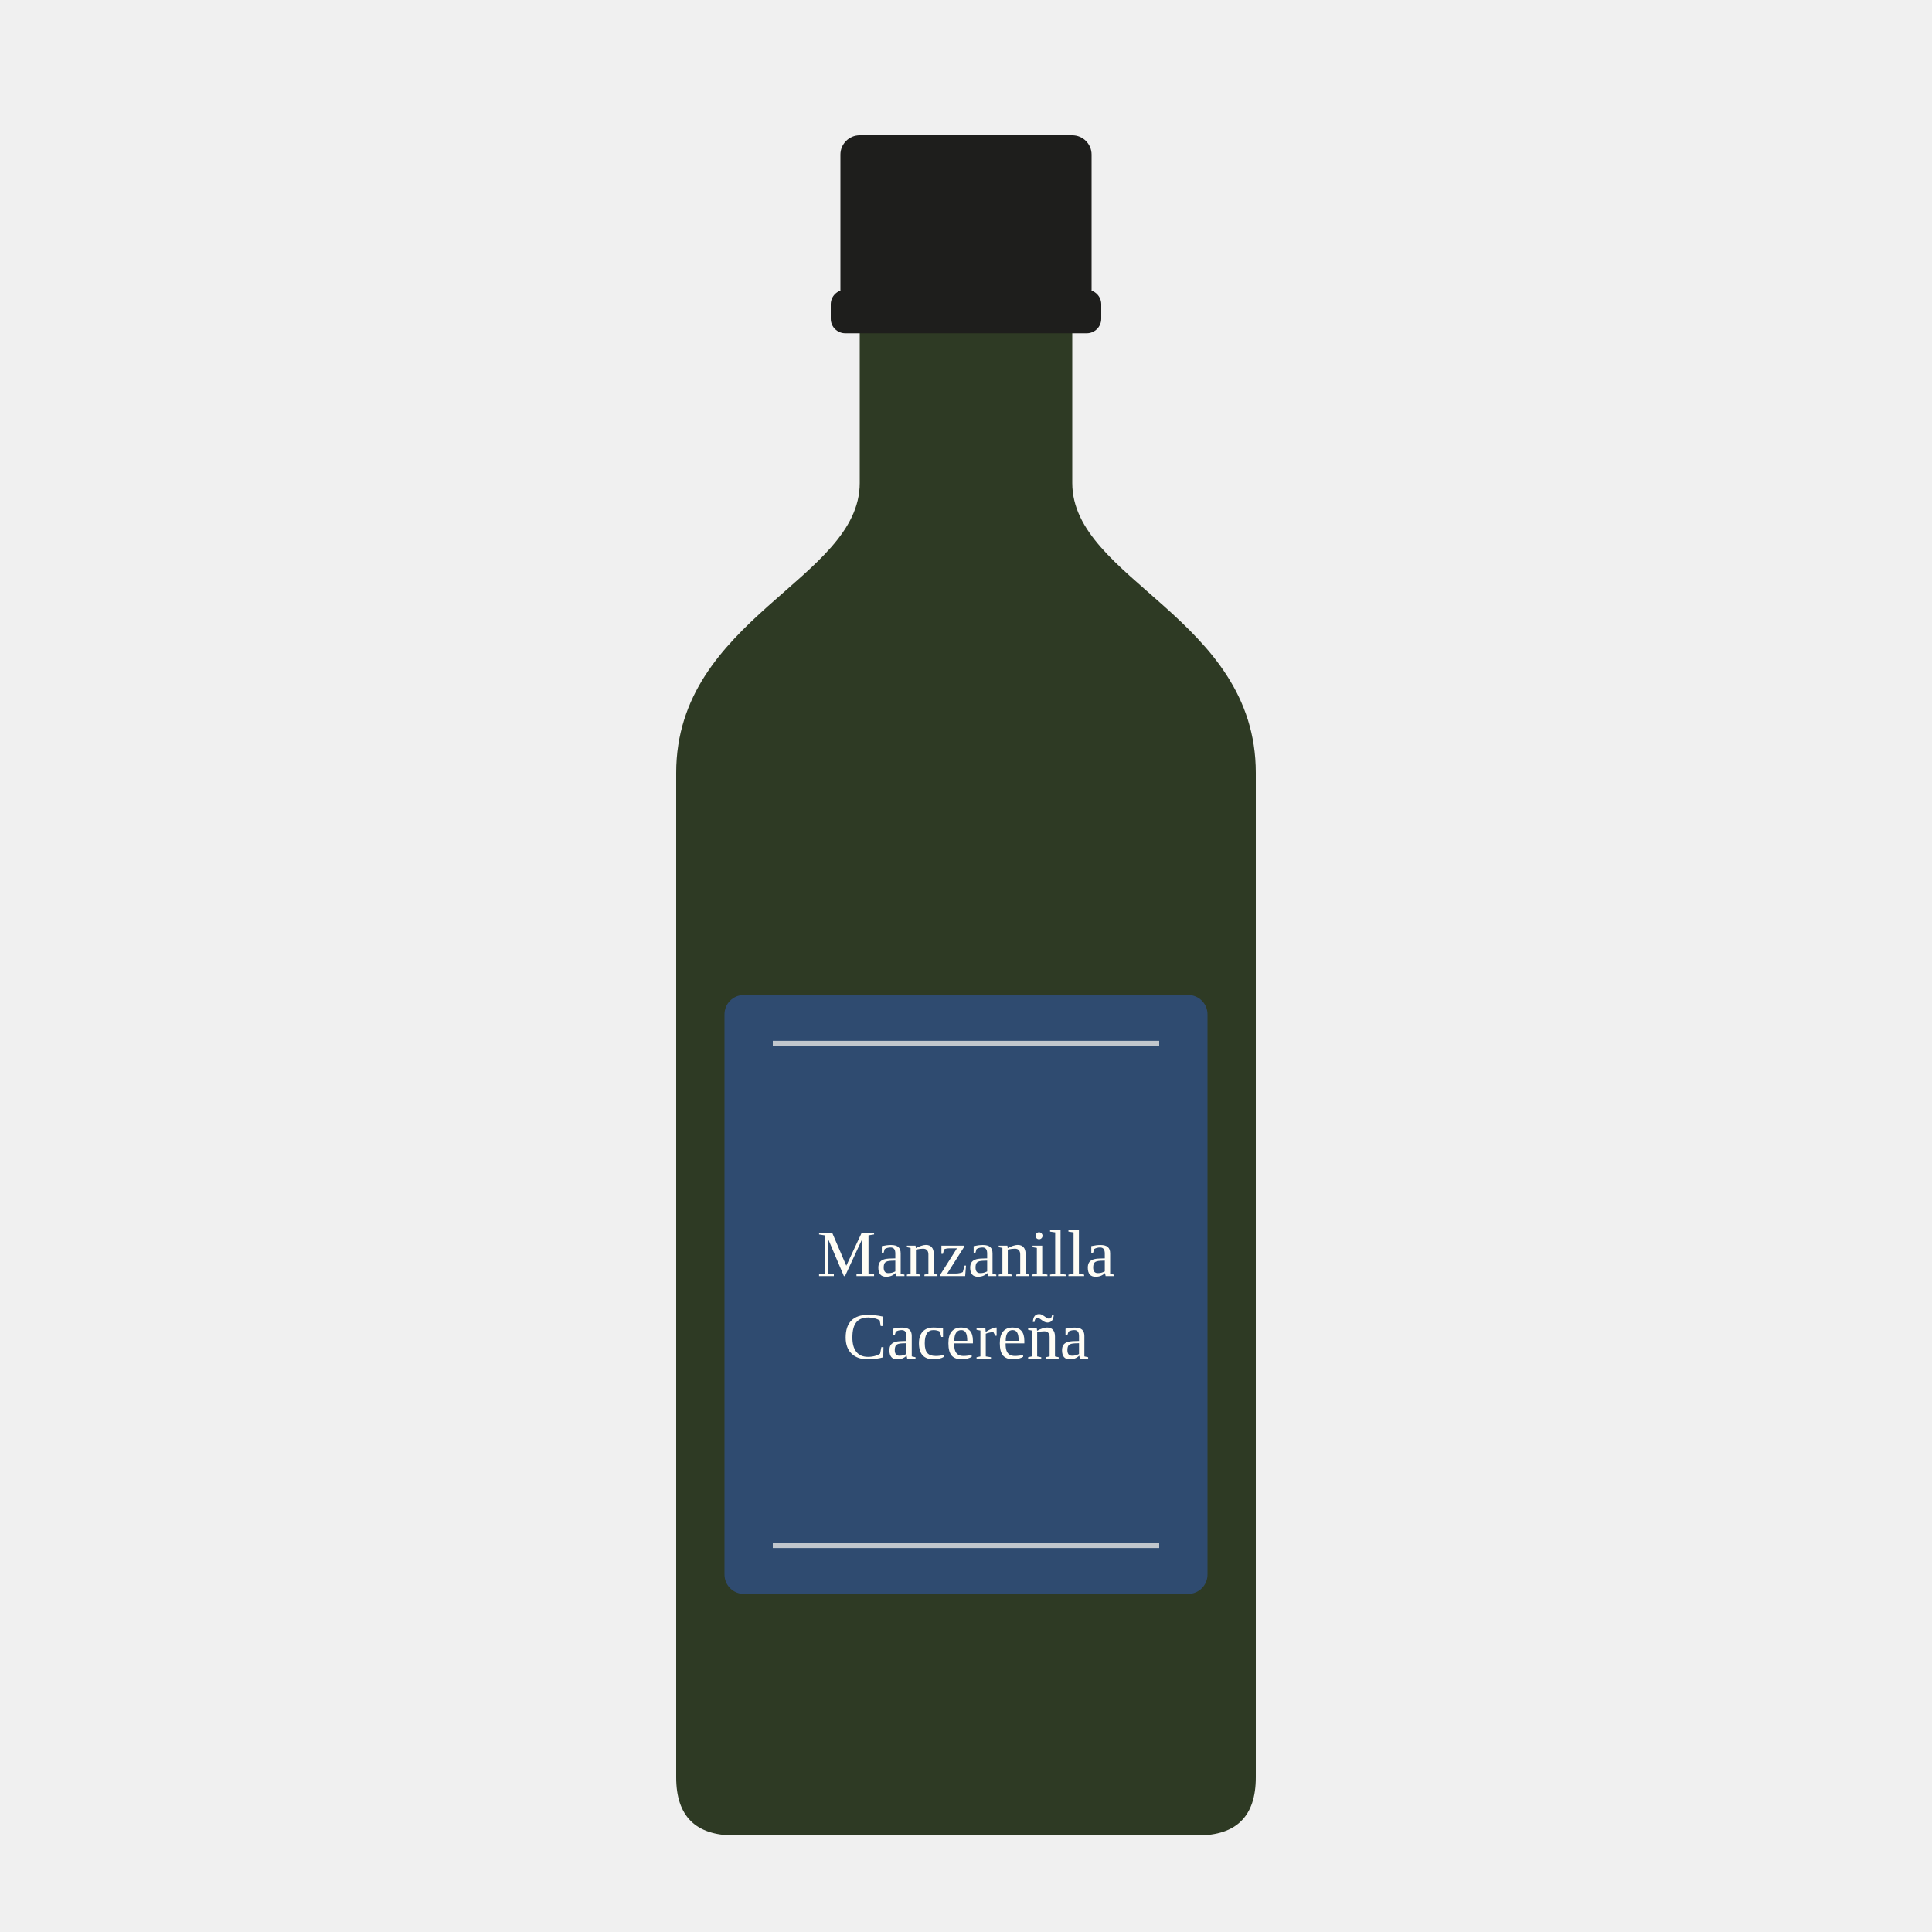
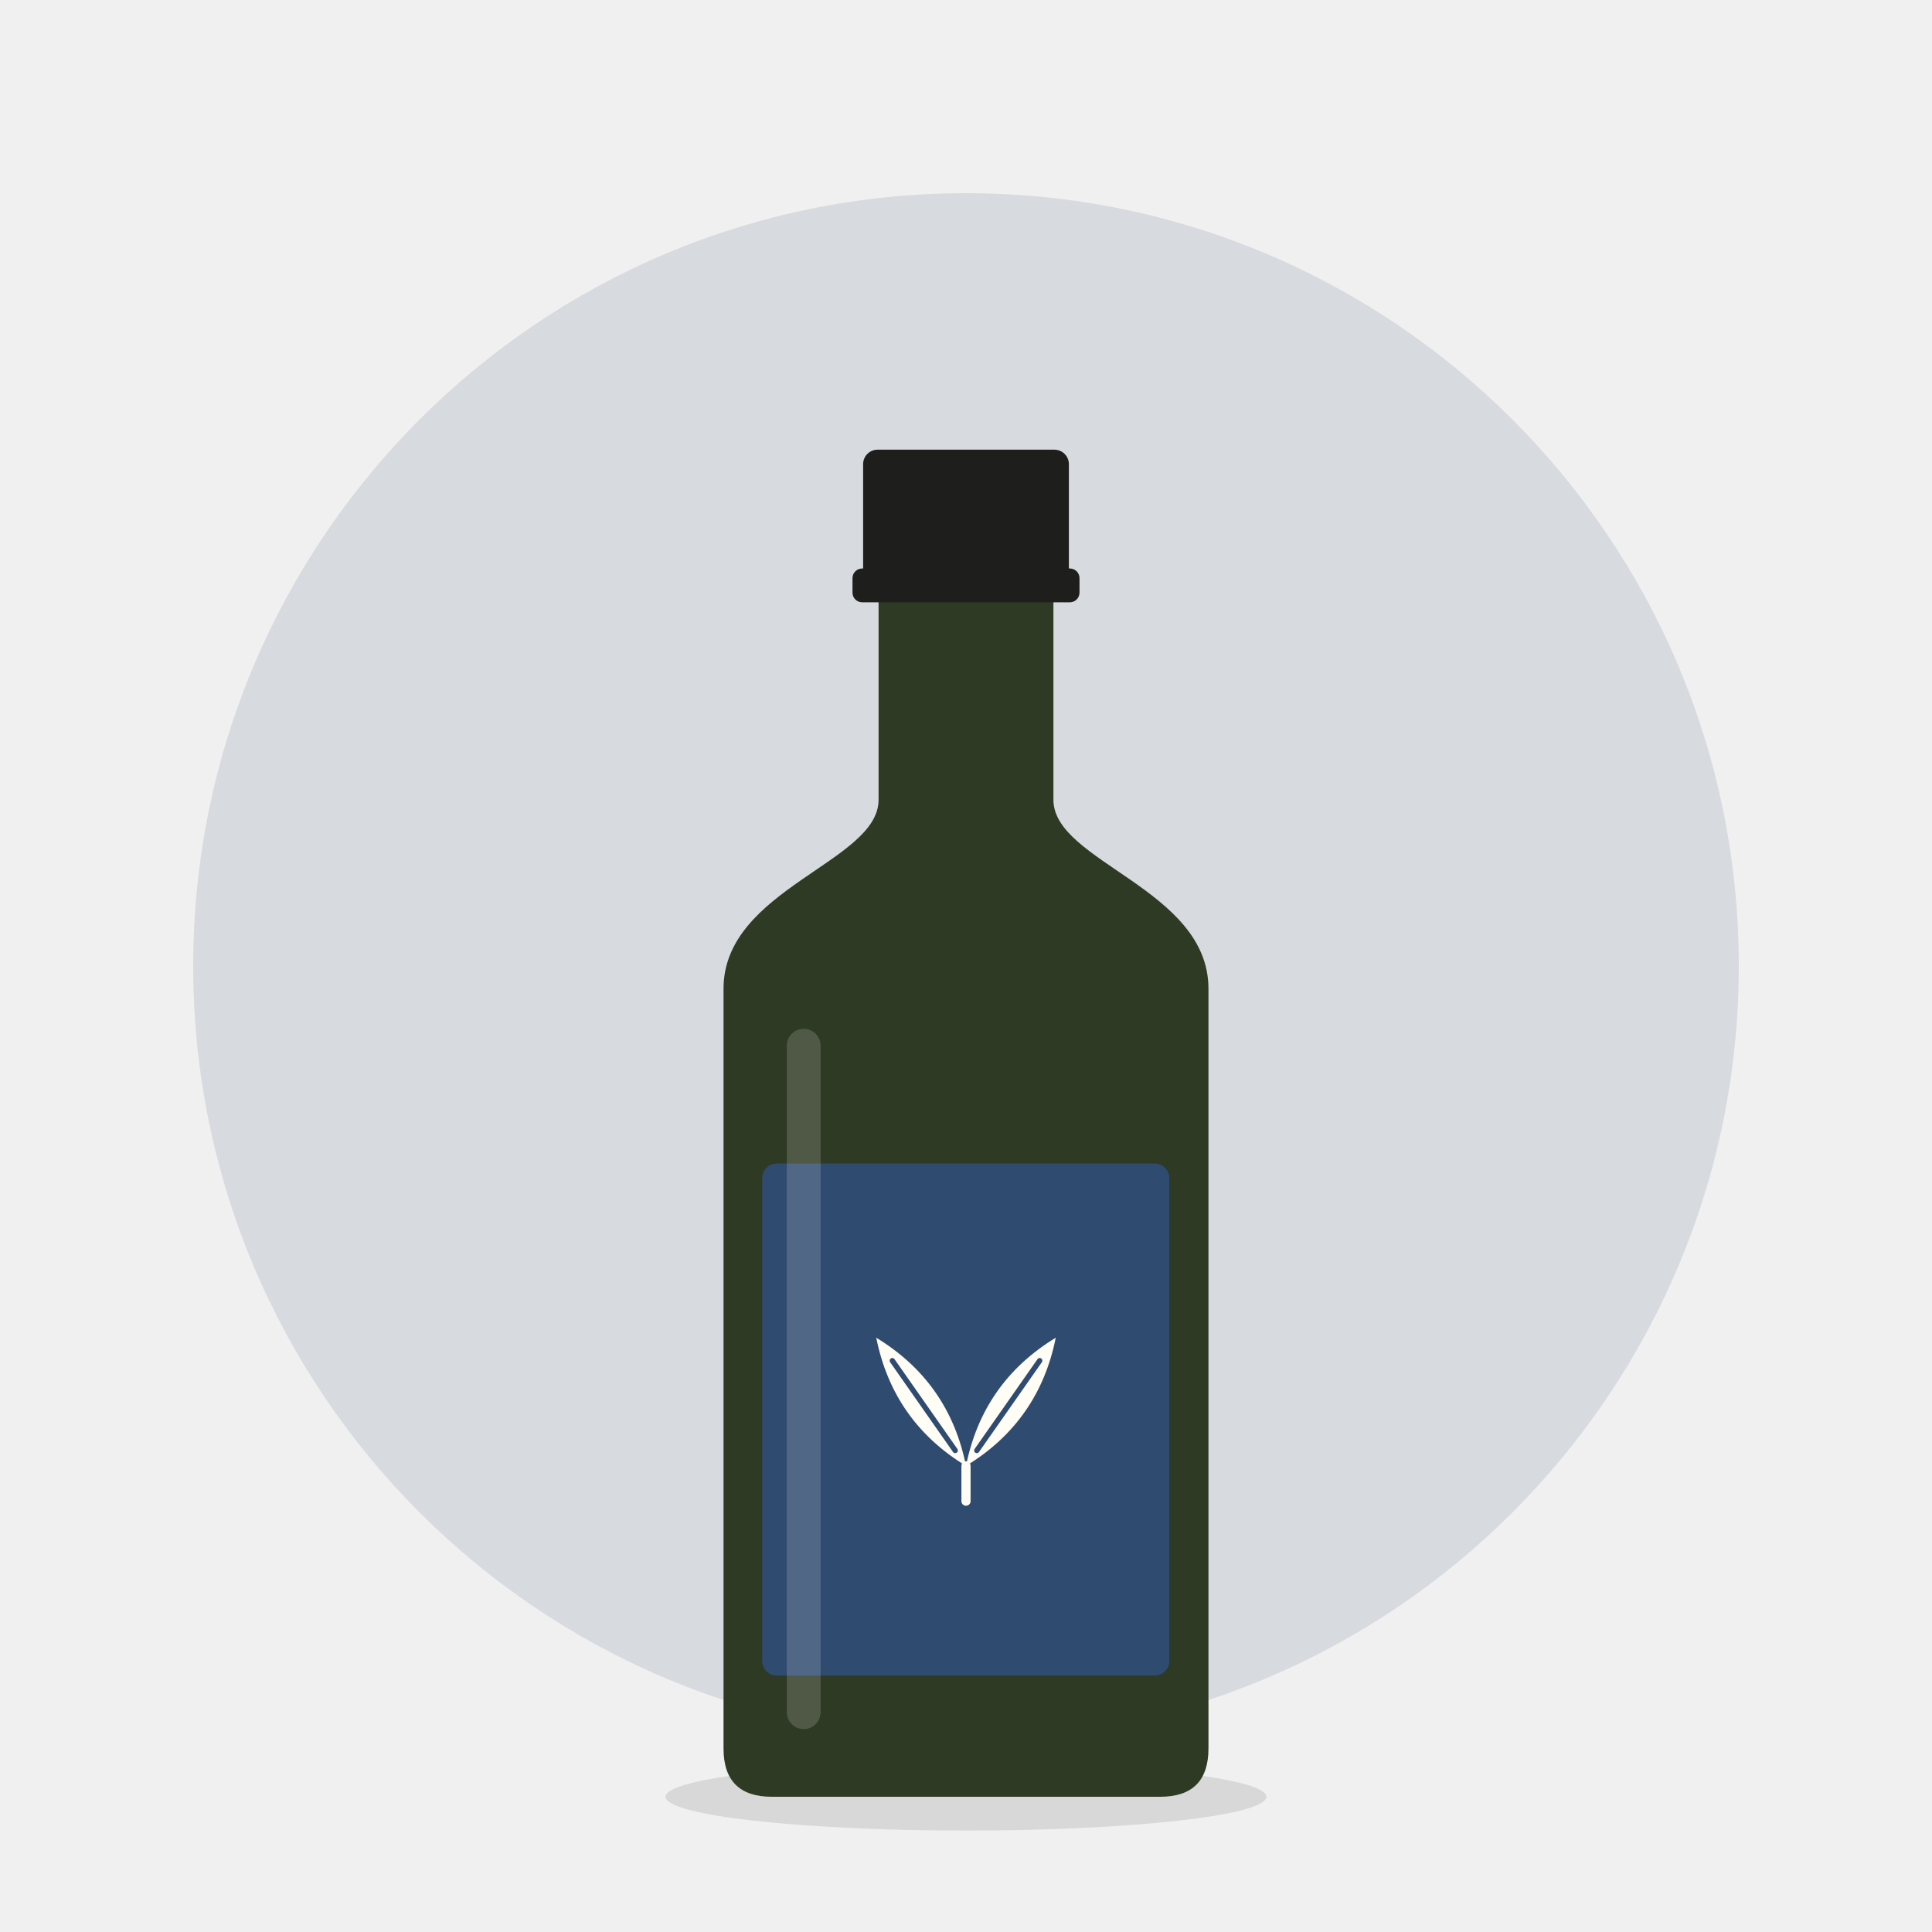
<svg xmlns="http://www.w3.org/2000/svg" viewBox="0 0 400 400" width="400" height="400" role="img">
-   <path d="M178 66 L178 100 C178 120 140 128 140 160 L140 368 Q140 380 152 380 L248 380 Q260 380 260 368 L260 160 C260 128 222 120 222 100 L222 66 Z" fill="#2E3A24" />
-   <rect x="172" y="60" width="56" height="9" rx="3" fill="#1E1E1C" />
-   <rect x="174" y="28" width="52" height="36" rx="4" fill="#1E1E1C" />
-   <rect x="150" y="206" width="100" height="124" rx="4" fill="#2F4B70" />
-   <line x1="160" y1="216" x2="240" y2="216" stroke="#FFFDF5" stroke-width="1" stroke-opacity="0.7" />
-   <line x1="160" y1="320" x2="240" y2="320" stroke="#FFFDF5" stroke-width="1" stroke-opacity="0.7" />
-   <text x="200" y="264.2" text-anchor="middle" font-family="Georgia, 'Times New Roman', serif" font-size="13.7" fill="#FFFDF5">Manzanilla</text>
-   <text x="200" y="281.3" text-anchor="middle" font-family="Georgia, 'Times New Roman', serif" font-size="13.7" fill="#FFFDF5">Cacereña</text>
+   <circle cx="200" cy="200" r="160" fill="#2F4B70" fill-opacity="0.13" />
+   <ellipse cx="200" cy="372" rx="62.2" ry="7" fill="#000000" fill-opacity="0.1" />
+   <path d="M181.9 121 L181.9 165.6 C181.9 178.5 149.8 184 149.8 204.7 L149.8 362 Q149.8 372 159.8 372 L240.2 372 Q250.2 372 250.2 362 L250.2 204.7 C250.2 184 218.1 178.5 218.1 165.6 L218.1 121 Z" fill="#2E3A24" />
+   <rect x="178.7" y="93.1" width="42.6" height="27.9" rx="3" fill="#1E1E1C" />
+   <rect x="176.5" y="117.7" width="47" height="7" rx="2" fill="#1E1E1C" />
+   <rect x="157.8" y="240.9" width="84.3" height="106" rx="3" fill="#2F4B70" />
+   <g transform="translate(200 303.5)">
+     <g transform="rotate(-55)">
+       <path d="M0 0 Q16.2 -7.1 32.4 0 Q16.2 7.1 0 0 Z" fill="#FFFDF5" />
+       <line x1="3.9" y1="0" x2="26.6" y2="0" stroke="#2F4B70" stroke-width="1.1" stroke-linecap="round" />
+     </g>
+     <g transform="rotate(-125)">
+       <path d="M0 0 Q16.2 -7.1 32.4 0 Q16.2 7.1 0 0 Z" fill="#FFFDF5" />
+       <line x1="3.9" y1="0" x2="26.6" y2="0" stroke="#2F4B70" stroke-width="1.1" stroke-linecap="round" />
+     </g>
+     <line x1="0" y1="0" x2="0" y2="7.3" stroke="#FFFDF5" stroke-width="1.9" stroke-linecap="round" />
+   </g>
+   <rect x="162.9" y="213" width="7" height="145" rx="3.5" fill="#FFFFFF" fill-opacity="0.16" />
</svg>
